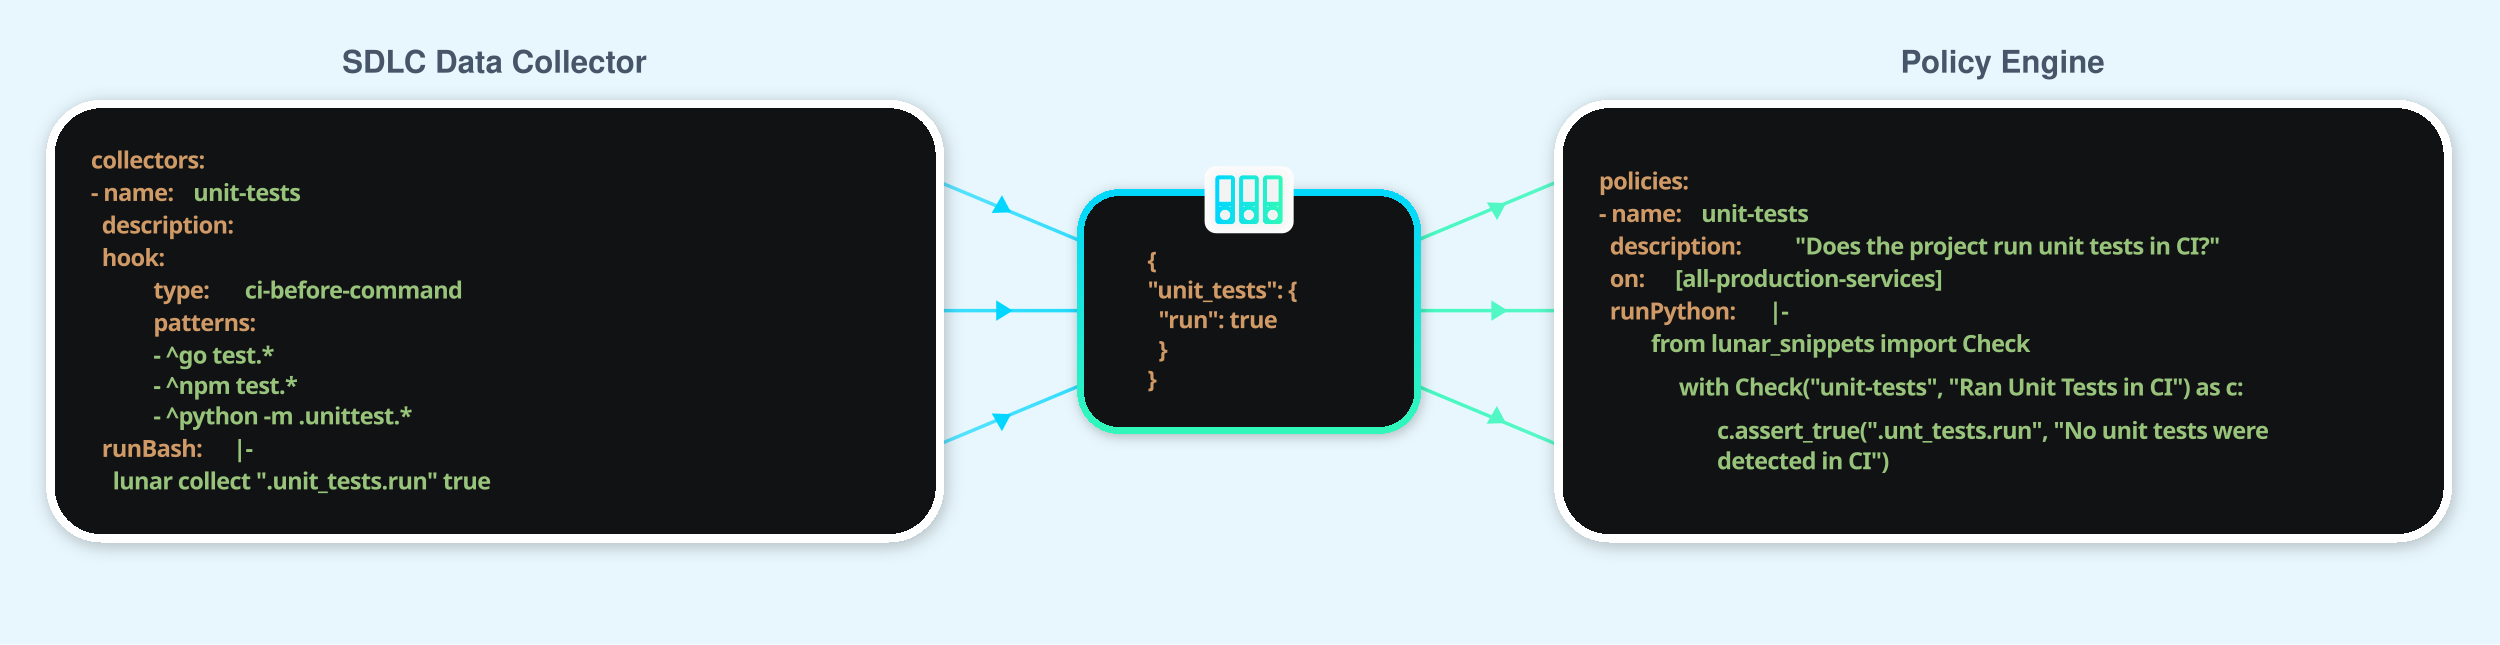
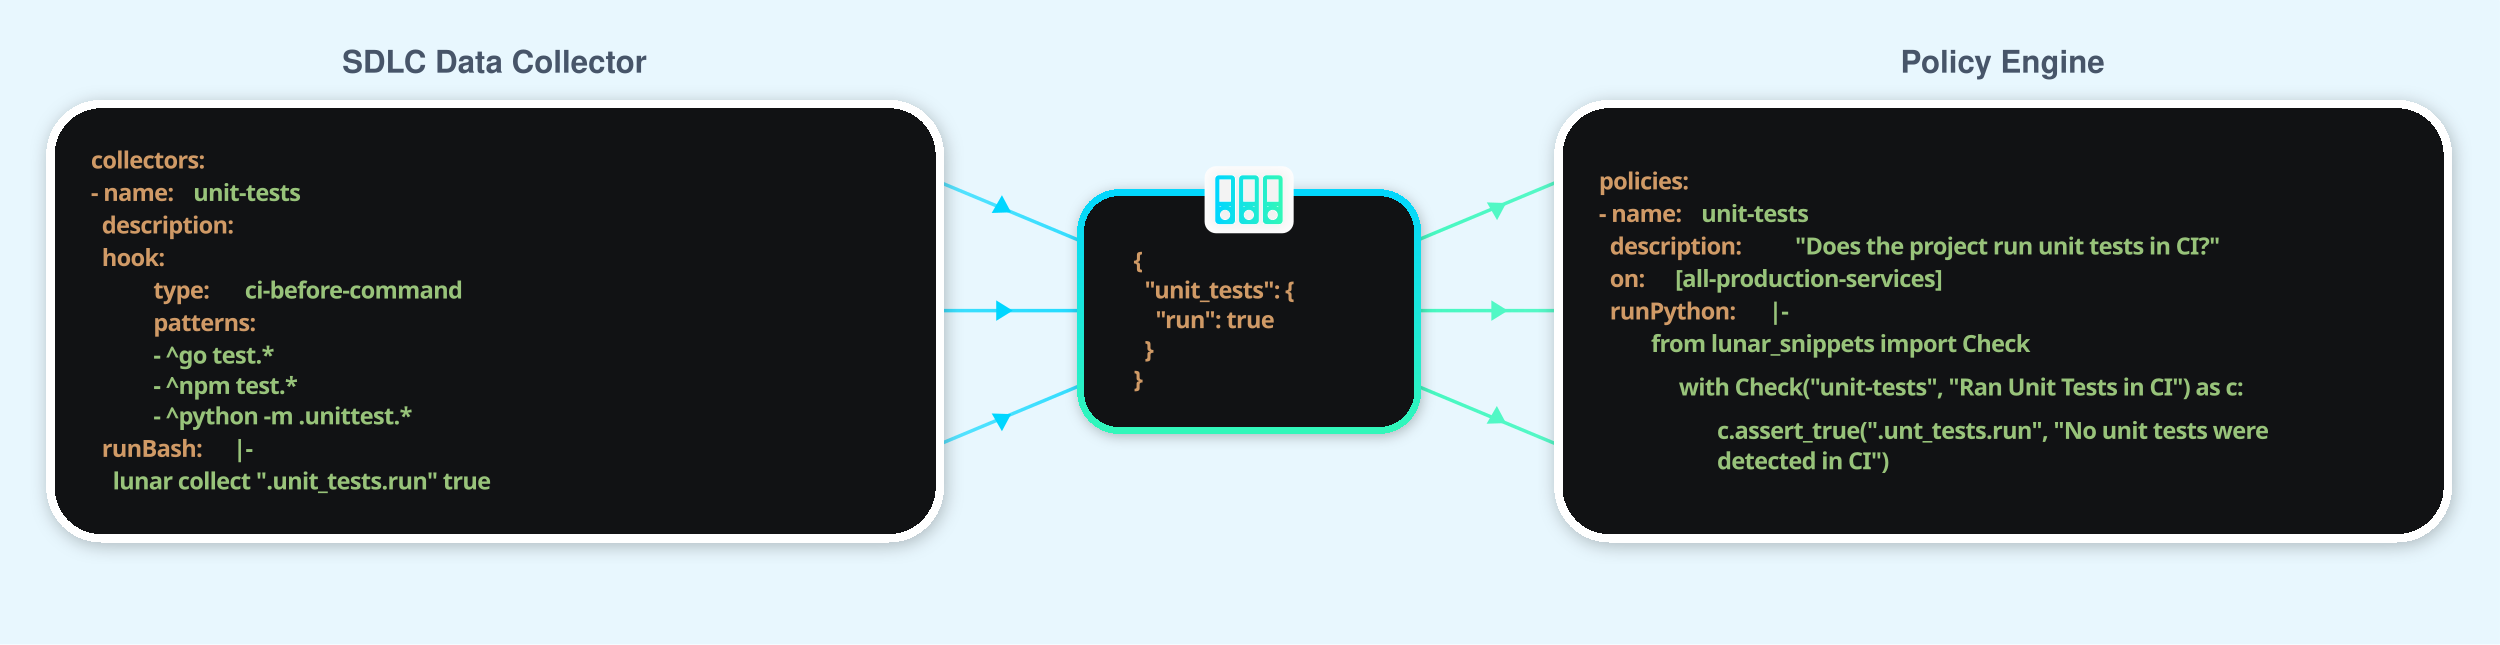
<svg xmlns="http://www.w3.org/2000/svg" width="1439" height="371" viewBox="0 0 1439 371" fill="none">
  <rect width="1439" height="371" fill="#F5F5F5" />
  <g clip-path="url(#clip0_3902_650)">
-     <rect width="1440" height="8232" transform="translate(0.00195312 -5581.15)" fill="white" />
+     <rect width="1440" height="8232" transform="translate(0.00195312 -5644.15)" fill="white" />
    <rect width="1440" height="642" transform="translate(-1.125 -271.21)" fill="#E8F7FE" />
    <rect width="1440" height="370" transform="translate(-1.125 0.790039)" fill="#E8F7FE" />
    <path d="M171.373 92.331H498.857C506.789 92.331 514.642 93.904 521.962 96.958L720.873 179.956" stroke="url(#paint0_linear_3902_650)" stroke-width="2" />
    <path d="M172.373 268.164H498.857C506.789 268.164 514.642 266.591 521.962 263.537L720.873 180.539" stroke="url(#paint1_linear_3902_650)" stroke-width="2" />
    <path d="M175.373 178.792H510.873H724.373" stroke="url(#paint2_linear_3902_650)" stroke-width="2" />
    <path d="M1267.87 92.331H937.889C929.957 92.331 922.104 93.904 914.784 96.958L715.873 179.956" stroke="url(#paint3_linear_3902_650)" stroke-width="2" />
    <path d="M1264.87 268.164H937.889C929.957 268.164 922.104 266.591 914.784 263.537L715.873 180.539" stroke="url(#paint4_linear_3902_650)" stroke-width="2" />
    <path d="M1267.87 178.792H925.873H712.373" stroke="url(#paint5_linear_3902_650)" stroke-width="2" />
    <text fill="#475569" xml:space="preserve" style="white-space: pre" font-family="Helvetica" font-size="18" font-weight="bold" letter-spacing="0em">
      <tspan x="196.918" y="41.828">SDLC Data Collector</tspan>
    </text>
    <g filter="url(#filter0_d_3902_650)">
      <rect x="29.002" y="59.846" width="512" height="250" rx="29.329" fill="#111214" shape-rendering="crispEdges" />
      <rect x="29.002" y="59.846" width="512" height="250" rx="29.329" stroke="white" stroke-width="4.858" shape-rendering="crispEdges" />
      <text fill="#D09A66" xml:space="preserve" style="white-space: pre" font-family="Source Code Pro" font-size="13.603" font-weight="600" letter-spacing="-0.03em">
        <tspan x="52.322" y="96.958">collectors:</tspan>
      </text>
      <text fill="#D09A66" xml:space="preserve" style="white-space: pre" font-family="Source Code Pro" font-size="13.603" font-weight="600" letter-spacing="-0.03em">
        <tspan x="52.322" y="115.674">- name:</tspan>
      </text>
      <text fill="#98C37A" xml:space="preserve" style="white-space: pre" font-family="Source Code Pro" font-size="13.603" font-weight="600" letter-spacing="-0.03em">
        <tspan x="111.209" y="115.674">unit-tests</tspan>
      </text>
      <text fill="#D09A66" xml:space="preserve" style="white-space: pre" font-family="Source Code Pro" font-size="13.603" font-weight="600" letter-spacing="-0.03em">
        <tspan x="52.322" y="134.391">  description:</tspan>
      </text>
      <text fill="#D09A66" xml:space="preserve" style="white-space: pre" font-family="Source Code Pro" font-size="13.603" font-weight="600" letter-spacing="-0.03em">
        <tspan x="52.322" y="153.107">  hook:</tspan>
      </text>
      <text fill="#D09A66" xml:space="preserve" style="white-space: pre" font-family="Source Code Pro" font-size="13.603" font-weight="600" letter-spacing="-0.03em">
        <tspan x="88.273" y="171.824">type:</tspan>
      </text>
      <text fill="#98C37A" xml:space="preserve" style="white-space: pre" font-family="Source Code Pro" font-size="13.603" font-weight="600" letter-spacing="-0.03em">
        <tspan x="140.905" y="171.824">ci-before-command</tspan>
      </text>
      <text fill="#D09A66" xml:space="preserve" style="white-space: pre" font-family="Source Code Pro" font-size="13.603" font-weight="600" letter-spacing="-0.03em">
        <tspan x="88.273" y="190.541">patterns:</tspan>
      </text>
      <text fill="#98C37A" xml:space="preserve" style="white-space: pre" font-family="Source Code Pro" font-size="13.603" font-weight="600" letter-spacing="-0.03em">
        <tspan x="88.273" y="209.257">- ^go test.*
</tspan>
        <tspan x="88.273" y="226.747">- ^npm test.*
</tspan>
        <tspan x="88.273" y="244.237">- ^python -m .unittest.*  </tspan>
      </text>
      <text fill="#D09A66" xml:space="preserve" style="white-space: pre" font-family="Source Code Pro" font-size="13.603" font-weight="600" letter-spacing="-0.03em">
        <tspan x="52.322" y="262.974">  runBash:</tspan>
      </text>
      <text fill="#98C37A" xml:space="preserve" style="white-space: pre" font-family="Source Code Pro" font-size="13.603" font-weight="600" letter-spacing="-0.03em">
        <tspan x="134.212" y="262.974">|-</tspan>
      </text>
      <text fill="#98C37A" xml:space="preserve" style="white-space: pre" font-family="Source Code Pro" font-size="13.603" font-weight="600" letter-spacing="-0.03em">
        <tspan x="52.322" y="281.691">    lunar collect ".unit_tests.run" true</tspan>
      </text>
    </g>
    <g filter="url(#filter1_d_3902_650)">
      <rect x="622.002" y="110.846" width="194" height="137" rx="22.331" fill="#111214" shape-rendering="crispEdges" />
      <rect x="622.002" y="110.846" width="194" height="137" rx="22.331" stroke="url(#paint6_linear_3902_650)" stroke-width="4" shape-rendering="crispEdges" />
      <text fill="#D09A66" xml:space="preserve" style="white-space: pre" font-family="Source Code Pro" font-size="13.6" font-weight="600" letter-spacing="-0.03em">
-         <tspan x="660.502" y="154.639">{</tspan>
-       </text>
-       <text fill="#D09A66" xml:space="preserve" style="white-space: pre" font-family="Source Code Pro" font-size="13.6" font-weight="600" letter-spacing="-0.03em">
-         <tspan x="660.502" y="171.758">"unit_tests": {</tspan>
-       </text>
-       <text fill="#D09A66" xml:space="preserve" style="white-space: pre" font-family="Source Code Pro" font-size="13.6" font-weight="600" letter-spacing="-0.03em">
-         <tspan x="660.502" y="188.878">  "run": true</tspan>
-       </text>
-       <text fill="#D09A66" xml:space="preserve" style="white-space: pre" font-family="Source Code Pro" font-size="13.6" font-weight="600" letter-spacing="-0.03em">
-         <tspan x="660.502" y="205.997">  }</tspan>
-       </text>
-       <text fill="#D09A66" xml:space="preserve" style="white-space: pre" font-family="Source Code Pro" font-size="13.6" font-weight="600" letter-spacing="-0.03em">
-         <tspan x="660.502" y="223.117">}</tspan>
+         <tspan x="652.502" y="154.639">{</tspan>
+       </text>
+       <text fill="#D09A66" xml:space="preserve" style="white-space: pre" font-family="Source Code Pro" font-size="13.6" font-weight="600" letter-spacing="-0.03em">
+         <tspan x="652.502" y="171.758">  "unit_tests": {</tspan>
+       </text>
+       <text fill="#D09A66" xml:space="preserve" style="white-space: pre" font-family="Source Code Pro" font-size="13.6" font-weight="600" letter-spacing="-0.03em">
+         <tspan x="652.502" y="188.878">    "run": true</tspan>
+       </text>
+       <text fill="#D09A66" xml:space="preserve" style="white-space: pre" font-family="Source Code Pro" font-size="13.6" font-weight="600" letter-spacing="-0.03em">
+         <tspan x="652.502" y="205.997">  }</tspan>
+       </text>
+       <text fill="#D09A66" xml:space="preserve" style="white-space: pre" font-family="Source Code Pro" font-size="13.6" font-weight="600" letter-spacing="-0.03em">
+         <tspan x="652.502" y="223.117">}</tspan>
      </text>
    </g>
    <g clip-path="url(#clip1_3902_650)">
      <rect x="693.373" y="95.65" width="51.257" height="38.629" rx="6.685" fill="white" />
      <g filter="url(#filter2_d_3902_650)">
        <mask id="path-28-inside-1_3902_650" fill="white">
          <path d="M710.874 102.888H710.869C710.842 101.793 709.941 100.943 708.845 100.928V100.925H701.458V100.93C700.372 100.957 699.544 101.802 699.519 102.889H699.515V126.992H699.518C699.539 128.075 700.384 128.917 701.458 128.959V129.005H708.845C709.975 129.004 710.874 128.122 710.874 126.993V102.888ZM705.194 126.656C704.805 126.661 704.42 126.589 704.06 126.444C703.699 126.298 703.371 126.083 703.095 125.81C702.818 125.537 702.599 125.212 702.449 124.853C702.299 124.495 702.222 124.11 702.222 123.722C702.222 123.333 702.299 122.948 702.449 122.59C702.599 122.232 702.819 121.906 703.095 121.633C703.372 121.36 703.7 121.145 704.06 121C704.42 120.855 704.806 120.782 705.194 120.787C705.966 120.797 706.703 121.111 707.245 121.66C707.788 122.209 708.092 122.95 708.092 123.722C708.092 124.494 707.788 125.235 707.245 125.784C706.703 126.333 705.966 126.647 705.194 126.656ZM708.526 116.107H701.862V103.273H708.526V116.107ZM724.582 102.888H724.576C724.55 101.793 723.648 100.943 722.552 100.928V100.925H715.166V100.93C714.08 100.957 713.251 101.802 713.227 102.889H713.222V126.992H713.226C713.246 128.075 714.091 128.917 715.166 128.959V129.005H722.552C723.682 129.004 724.582 128.122 724.582 126.993V102.888ZM718.901 126.656C718.513 126.661 718.127 126.589 717.767 126.444C717.406 126.298 717.079 126.083 716.802 125.81C716.526 125.537 716.306 125.212 716.156 124.853C716.007 124.495 715.93 124.11 715.93 123.722C715.93 123.333 716.007 122.948 716.157 122.59C716.306 122.232 716.526 121.906 716.802 121.633C717.079 121.36 717.407 121.145 717.767 121C718.128 120.855 718.513 120.782 718.902 120.787C719.674 120.797 720.41 121.111 720.953 121.66C721.495 122.209 721.799 122.95 721.799 123.722C721.799 124.494 721.495 125.235 720.953 125.784C720.41 126.333 719.673 126.647 718.901 126.656ZM722.233 116.107H715.57V103.273H722.234L722.233 116.107ZM738.289 102.888H738.284C738.257 101.793 737.356 100.943 736.259 100.928V100.925H728.873V100.93C727.787 100.957 726.958 101.802 726.934 102.889H726.929V126.992H726.933C726.953 128.075 727.798 128.917 728.873 128.959V129.005H736.259C737.39 129.004 738.289 128.122 738.289 126.993V102.888ZM732.609 126.656C732.221 126.661 731.835 126.589 731.475 126.444C731.114 126.298 730.786 126.083 730.51 125.81C730.233 125.537 730.014 125.212 729.864 124.853C729.714 124.495 729.637 124.11 729.637 123.722C729.637 123.333 729.715 122.948 729.864 122.59C730.014 122.232 730.234 121.906 730.51 121.633C730.787 121.36 731.115 121.145 731.475 121C731.835 120.855 732.221 120.782 732.609 120.787C733.381 120.797 734.118 121.111 734.661 121.66C735.203 122.209 735.507 122.95 735.507 123.722C735.507 124.494 735.203 125.235 734.66 125.784C734.118 126.333 733.381 126.647 732.609 126.656ZM735.941 116.107H729.277V103.273H735.941V116.107Z" />
        </mask>
        <path d="M710.874 102.888H710.869C710.842 101.793 709.941 100.943 708.845 100.928V100.925H701.458V100.93C700.372 100.957 699.544 101.802 699.519 102.889H699.515V126.992H699.518C699.539 128.075 700.384 128.917 701.458 128.959V129.005H708.845C709.975 129.004 710.874 128.122 710.874 126.993V102.888ZM705.194 126.656C704.805 126.661 704.42 126.589 704.06 126.444C703.699 126.298 703.371 126.083 703.095 125.81C702.818 125.537 702.599 125.212 702.449 124.853C702.299 124.495 702.222 124.11 702.222 123.722C702.222 123.333 702.299 122.948 702.449 122.59C702.599 122.232 702.819 121.906 703.095 121.633C703.372 121.36 703.7 121.145 704.06 121C704.42 120.855 704.806 120.782 705.194 120.787C705.966 120.797 706.703 121.111 707.245 121.66C707.788 122.209 708.092 122.95 708.092 123.722C708.092 124.494 707.788 125.235 707.245 125.784C706.703 126.333 705.966 126.647 705.194 126.656ZM708.526 116.107H701.862V103.273H708.526V116.107ZM724.582 102.888H724.576C724.55 101.793 723.648 100.943 722.552 100.928V100.925H715.166V100.93C714.08 100.957 713.251 101.802 713.227 102.889H713.222V126.992H713.226C713.246 128.075 714.091 128.917 715.166 128.959V129.005H722.552C723.682 129.004 724.582 128.122 724.582 126.993V102.888ZM718.901 126.656C718.513 126.661 718.127 126.589 717.767 126.444C717.406 126.298 717.079 126.083 716.802 125.81C716.526 125.537 716.306 125.212 716.156 124.853C716.007 124.495 715.93 124.11 715.93 123.722C715.93 123.333 716.007 122.948 716.157 122.59C716.306 122.232 716.526 121.906 716.802 121.633C717.079 121.36 717.407 121.145 717.767 121C718.128 120.855 718.513 120.782 718.902 120.787C719.674 120.797 720.41 121.111 720.953 121.66C721.495 122.209 721.799 122.95 721.799 123.722C721.799 124.494 721.495 125.235 720.953 125.784C720.41 126.333 719.673 126.647 718.901 126.656ZM722.233 116.107H715.57V103.273H722.234L722.233 116.107ZM738.289 102.888H738.284C738.257 101.793 737.356 100.943 736.259 100.928V100.925H728.873V100.93C727.787 100.957 726.958 101.802 726.934 102.889H726.929V126.992H726.933C726.953 128.075 727.798 128.917 728.873 128.959V129.005H736.259C737.39 129.004 738.289 128.122 738.289 126.993V102.888ZM732.609 126.656C732.221 126.661 731.835 126.589 731.475 126.444C731.114 126.298 730.786 126.083 730.51 125.81C730.233 125.537 730.014 125.212 729.864 124.853C729.714 124.495 729.637 124.11 729.637 123.722C729.637 123.333 729.715 122.948 729.864 122.59C730.014 122.232 730.234 121.906 730.51 121.633C730.787 121.36 731.115 121.145 731.475 121C731.835 120.855 732.221 120.782 732.609 120.787C733.381 120.797 734.118 121.111 734.661 121.66C735.203 122.209 735.507 122.95 735.507 123.722C735.507 124.494 735.203 125.235 734.66 125.784C734.118 126.333 733.381 126.647 732.609 126.656ZM735.941 116.107H729.277V103.273H735.941V116.107Z" fill="#F9FAFC" />
        <path d="M710.874 102.888H710.869C710.842 101.793 709.941 100.943 708.845 100.928V100.925H701.458V100.93C700.372 100.957 699.544 101.802 699.519 102.889H699.515V126.992H699.518C699.539 128.075 700.384 128.917 701.458 128.959V129.005H708.845C709.975 129.004 710.874 128.122 710.874 126.993V102.888ZM705.194 126.656C704.805 126.661 704.42 126.589 704.06 126.444C703.699 126.298 703.371 126.083 703.095 125.81C702.818 125.537 702.599 125.212 702.449 124.853C702.299 124.495 702.222 124.11 702.222 123.722C702.222 123.333 702.299 122.948 702.449 122.59C702.599 122.232 702.819 121.906 703.095 121.633C703.372 121.36 703.7 121.145 704.06 121C704.42 120.855 704.806 120.782 705.194 120.787C705.966 120.797 706.703 121.111 707.245 121.66C707.788 122.209 708.092 122.95 708.092 123.722C708.092 124.494 707.788 125.235 707.245 125.784C706.703 126.333 705.966 126.647 705.194 126.656ZM708.526 116.107H701.862V103.273H708.526V116.107ZM724.582 102.888H724.576C724.55 101.793 723.648 100.943 722.552 100.928V100.925H715.166V100.93C714.08 100.957 713.251 101.802 713.227 102.889H713.222V126.992H713.226C713.246 128.075 714.091 128.917 715.166 128.959V129.005H722.552C723.682 129.004 724.582 128.122 724.582 126.993V102.888ZM718.901 126.656C718.513 126.661 718.127 126.589 717.767 126.444C717.406 126.298 717.079 126.083 716.802 125.81C716.526 125.537 716.306 125.212 716.156 124.853C716.007 124.495 715.93 124.11 715.93 123.722C715.93 123.333 716.007 122.948 716.157 122.59C716.306 122.232 716.526 121.906 716.802 121.633C717.079 121.36 717.407 121.145 717.767 121C718.128 120.855 718.513 120.782 718.902 120.787C719.674 120.797 720.41 121.111 720.953 121.66C721.495 122.209 721.799 122.95 721.799 123.722C721.799 124.494 721.495 125.235 720.953 125.784C720.41 126.333 719.673 126.647 718.901 126.656ZM722.233 116.107H715.57V103.273H722.234L722.233 116.107ZM738.289 102.888H738.284C738.257 101.793 737.356 100.943 736.259 100.928V100.925H728.873V100.93C727.787 100.957 726.958 101.802 726.934 102.889H726.929V126.992H726.933C726.953 128.075 727.798 128.917 728.873 128.959V129.005H736.259C737.39 129.004 738.289 128.122 738.289 126.993V102.888ZM732.609 126.656C732.221 126.661 731.835 126.589 731.475 126.444C731.114 126.298 730.786 126.083 730.51 125.81C730.233 125.537 730.014 125.212 729.864 124.853C729.714 124.495 729.637 124.11 729.637 123.722C729.637 123.333 729.715 122.948 729.864 122.59C730.014 122.232 730.234 121.906 730.51 121.633C730.787 121.36 731.115 121.145 731.475 121C731.835 120.855 732.221 120.782 732.609 120.787C733.381 120.797 734.118 121.111 734.661 121.66C735.203 122.209 735.507 122.95 735.507 123.722C735.507 124.494 735.203 125.235 734.66 125.784C734.118 126.333 733.381 126.647 732.609 126.656ZM735.941 116.107H729.277V103.273H735.941V116.107Z" stroke="url(#paint7_linear_3902_650)" stroke-width="5.098" mask="url(#path-28-inside-1_3902_650)" />
      </g>
    </g>
    <path d="M582.911 178.792L573.419 184.695L573.419 172.89L582.911 178.792Z" fill="#00D6FF" />
    <path d="M581.982 122.221L570.81 122.587L576.713 112.363L581.982 122.221Z" fill="#00D6FF" />
    <path d="M581.983 238.36L570.811 237.994L576.714 248.218L581.983 238.36Z" fill="#00D6FF" />
    <path d="M867.912 178.792L858.42 184.695L858.42 172.89L867.912 178.792Z" fill="#51F8C5" />
    <path d="M866.983 116.864L855.811 116.498L861.714 126.722L866.983 116.864Z" fill="#51F8C5" />
    <path d="M866.858 243.535L855.686 243.9L861.589 233.677L866.858 243.535Z" fill="#51F8C5" />
    <text fill="#475569" xml:space="preserve" style="white-space: pre" font-family="Helvetica" font-size="18" font-weight="bold" letter-spacing="0em">
      <tspan x="1093.94" y="41.828">Policy Engine</tspan>
    </text>
    <g filter="url(#filter3_d_3902_650)">
      <rect x="897.002" y="59.846" width="512" height="250" rx="29.329" fill="#111214" shape-rendering="crispEdges" />
      <rect x="897.002" y="59.846" width="512" height="250" rx="29.329" stroke="white" stroke-width="4.858" shape-rendering="crispEdges" />
      <text fill="#D09A66" xml:space="preserve" style="white-space: pre" font-family="Source Code Pro" font-size="13.603" font-weight="600" letter-spacing="-0.03em">
        <tspan x="920.322" y="109.032">policies:</tspan>
      </text>
      <text fill="#D09A66" xml:space="preserve" style="white-space: pre" font-family="Source Code Pro" font-size="13.603" font-weight="600" letter-spacing="-0.03em">
        <tspan x="920.322" y="127.749">- name:</tspan>
      </text>
      <text fill="#98C37A" xml:space="preserve" style="white-space: pre" font-family="Source Code Pro" font-size="13.603" font-weight="600" letter-spacing="-0.03em">
        <tspan x="979.209" y="127.749">unit-tests</tspan>
      </text>
      <text fill="#D09A66" xml:space="preserve" style="white-space: pre" font-family="Source Code Pro" font-size="13.603" font-weight="600" letter-spacing="-0.03em">
        <tspan x="920.322" y="146.465">  description:</tspan>
      </text>
      <text fill="#98C37A" xml:space="preserve" style="white-space: pre" font-family="Source Code Pro" font-size="13.603" font-weight="600" letter-spacing="-0.03em">
        <tspan x="1033.21" y="146.465">"Does the project run unit tests in CI?"</tspan>
      </text>
      <text fill="#D09A66" xml:space="preserve" style="white-space: pre" font-family="Source Code Pro" font-size="13.603" font-weight="600" letter-spacing="-0.03em">
        <tspan x="920.322" y="165.181">  on:</tspan>
      </text>
      <text fill="#98C37A" xml:space="preserve" style="white-space: pre" font-family="Source Code Pro" font-size="13.603" font-weight="600" letter-spacing="-0.03em">
        <tspan x="964.209" y="165.181">[all-production-services]</tspan>
      </text>
      <text fill="#D09A66" xml:space="preserve" style="white-space: pre" font-family="Source Code Pro" font-size="13.603" font-weight="600" letter-spacing="-0.03em">
        <tspan x="920.322" y="183.898">  runPython:</tspan>
      </text>
      <text fill="#98C37A" xml:space="preserve" style="white-space: pre" font-family="Source Code Pro" font-size="13.603" font-weight="600" letter-spacing="-0.03em">
        <tspan x="1018.21" y="183.898">|-</tspan>
      </text>
      <text fill="#98C37A" xml:space="preserve" style="white-space: pre" font-family="Source Code Pro" font-size="13.603" font-weight="600" letter-spacing="-0.03em">
        <tspan x="950.322" y="202.615">from lunar_snippets import Check</tspan>
      </text>
      <text fill="#98C37A" xml:space="preserve" style="white-space: pre" font-family="Source Code Pro" font-size="13.603" font-weight="600" letter-spacing="-0.03em">
        <tspan x="966.322" y="227.615">with Check("unit-tests", "Ran Unit Tests in CI") as c:</tspan>
      </text>
      <text fill="#98C37A" xml:space="preserve" style="white-space: pre" font-family="Source Code Pro" font-size="13.603" font-weight="600" letter-spacing="-0.03em">
        <tspan x="988.322" y="252.615">c.assert_true(".unt_tests.run", "No unit tests were </tspan>
        <tspan x="988.322" y="270.105">detected in CI")</tspan>
      </text>
    </g>
  </g>
  <defs>
    <filter id="filter0_d_3902_650" x="17.537" y="49.352" width="536.874" height="274.874" filterUnits="userSpaceOnUse" color-interpolation-filters="sRGB">
      <feFlood flood-opacity="0" result="BackgroundImageFix" />
      <feColorMatrix in="SourceAlpha" type="matrix" values="0 0 0 0 0 0 0 0 0 0 0 0 0 0 0 0 0 0 127 0" result="hardAlpha" />
      <feOffset dx="0.972" dy="1.943" />
      <feGaussianBlur stdDeviation="5.004" />
      <feComposite in2="hardAlpha" operator="out" />
      <feColorMatrix type="matrix" values="0 0 0 0 0 0 0 0 0 0 0 0 0 0 0 0 0 0 0.25 0" />
      <feBlend mode="normal" in2="BackgroundImageFix" result="effect1_dropShadow_3902_650" />
      <feBlend mode="normal" in="SourceGraphic" in2="effect1_dropShadow_3902_650" result="shape" />
    </filter>
    <filter id="filter1_d_3902_650" x="613.122" y="102.705" width="213.24" height="156.24" filterUnits="userSpaceOnUse" color-interpolation-filters="sRGB">
      <feFlood flood-opacity="0" result="BackgroundImageFix" />
      <feColorMatrix in="SourceAlpha" type="matrix" values="0 0 0 0 0 0 0 0 0 0 0 0 0 0 0 0 0 0 127 0" result="hardAlpha" />
      <feOffset dx="0.74" dy="1.48" />
      <feGaussianBlur stdDeviation="3.81" />
      <feComposite in2="hardAlpha" operator="out" />
      <feColorMatrix type="matrix" values="0 0 0 0 0 0 0 0 0 0 0 0 0 0 0 0 0 0 0.25 0" />
      <feBlend mode="normal" in2="BackgroundImageFix" result="effect1_dropShadow_3902_650" />
      <feBlend mode="normal" in="SourceGraphic" in2="effect1_dropShadow_3902_650" result="shape" />
    </filter>
    <filter id="filter2_d_3902_650" x="688.724" y="90.135" width="60.355" height="49.661" filterUnits="userSpaceOnUse" color-interpolation-filters="sRGB">
      <feFlood flood-opacity="0" result="BackgroundImageFix" />
      <feColorMatrix in="SourceAlpha" type="matrix" values="0 0 0 0 0 0 0 0 0 0 0 0 0 0 0 0 0 0 127 0" result="hardAlpha" />
      <feMorphology radius="2.549" operator="dilate" in="SourceAlpha" result="effect1_dropShadow_3902_650" />
      <feOffset />
      <feGaussianBlur stdDeviation="4.121" />
      <feComposite in2="hardAlpha" operator="out" />
      <feColorMatrix type="matrix" values="0 0 0 0 0 0 0 0 0 0 0 0 0 0 0 0 0 0 0.05 0" />
      <feBlend mode="normal" in2="BackgroundImageFix" result="effect1_dropShadow_3902_650" />
      <feBlend mode="normal" in="SourceGraphic" in2="effect1_dropShadow_3902_650" result="shape" />
    </filter>
    <filter id="filter3_d_3902_650" x="885.537" y="49.352" width="536.874" height="274.874" filterUnits="userSpaceOnUse" color-interpolation-filters="sRGB">
      <feFlood flood-opacity="0" result="BackgroundImageFix" />
      <feColorMatrix in="SourceAlpha" type="matrix" values="0 0 0 0 0 0 0 0 0 0 0 0 0 0 0 0 0 0 127 0" result="hardAlpha" />
      <feOffset dx="0.972" dy="1.943" />
      <feGaussianBlur stdDeviation="5.004" />
      <feComposite in2="hardAlpha" operator="out" />
      <feColorMatrix type="matrix" values="0 0 0 0 0 0 0 0 0 0 0 0 0 0 0 0 0 0 0.25 0" />
      <feBlend mode="normal" in2="BackgroundImageFix" result="effect1_dropShadow_3902_650" />
      <feBlend mode="normal" in="SourceGraphic" in2="effect1_dropShadow_3902_650" result="shape" />
    </filter>
    <linearGradient id="paint0_linear_3902_650" x1="123.873" y1="136.144" x2="720.873" y2="136.144" gradientUnits="userSpaceOnUse">
      <stop stop-color="#CDF4FD" stop-opacity="0.5" />
      <stop offset="1" stop-color="#00D6FF" />
    </linearGradient>
    <linearGradient id="paint1_linear_3902_650" x1="123.873" y1="224.351" x2="720.873" y2="224.351" gradientUnits="userSpaceOnUse">
      <stop stop-color="#CDF4FD" stop-opacity="0.5" />
      <stop offset="1" stop-color="#00D6FF" />
    </linearGradient>
    <linearGradient id="paint2_linear_3902_650" x1="123.873" y1="103.542" x2="720.873" y2="103.542" gradientUnits="userSpaceOnUse">
      <stop stop-color="#CDF4FD" />
      <stop offset="1" stop-color="#00D6FF" />
    </linearGradient>
    <linearGradient id="paint3_linear_3902_650" x1="1312.87" y1="136.144" x2="715.873" y2="136.144" gradientUnits="userSpaceOnUse">
      <stop stop-color="#32F8B9" stop-opacity="0.35" />
      <stop offset="1" stop-color="#32F8B9" />
    </linearGradient>
    <linearGradient id="paint4_linear_3902_650" x1="1312.87" y1="224.351" x2="715.873" y2="224.351" gradientUnits="userSpaceOnUse">
      <stop stop-color="#32F8B9" stop-opacity="0.35" />
      <stop offset="1" stop-color="#32F8B9" />
    </linearGradient>
    <linearGradient id="paint5_linear_3902_650" x1="1312.87" y1="178.292" x2="712.373" y2="178.292" gradientUnits="userSpaceOnUse">
      <stop stop-color="#32F8B9" stop-opacity="0.35" />
      <stop offset="1" stop-color="#32F8B9" />
    </linearGradient>
    <linearGradient id="paint6_linear_3902_650" x1="719.002" y1="110.846" x2="719.002" y2="247.846" gradientUnits="userSpaceOnUse">
      <stop stop-color="#02D7FD" />
      <stop offset="1" stop-color="#32F7BA" />
    </linearGradient>
    <linearGradient id="paint7_linear_3902_650" x1="699.515" y1="114.965" x2="738.289" y2="114.965" gradientUnits="userSpaceOnUse">
      <stop stop-color="#00D6FF" />
      <stop offset="1" stop-color="#32F8B9" />
    </linearGradient>
    <clipPath id="clip0_3902_650">
-       <rect width="1440" height="8232" fill="white" transform="translate(0.00195312 -5581.15)" />
+       <rect width="1440" height="8232" fill="white" transform="translate(0.00195312 -5644.15)" />
    </clipPath>
    <clipPath id="clip1_3902_650">
      <rect x="693.373" y="95.65" width="51.257" height="38.629" rx="6.685" fill="white" />
    </clipPath>
  </defs>
</svg>
